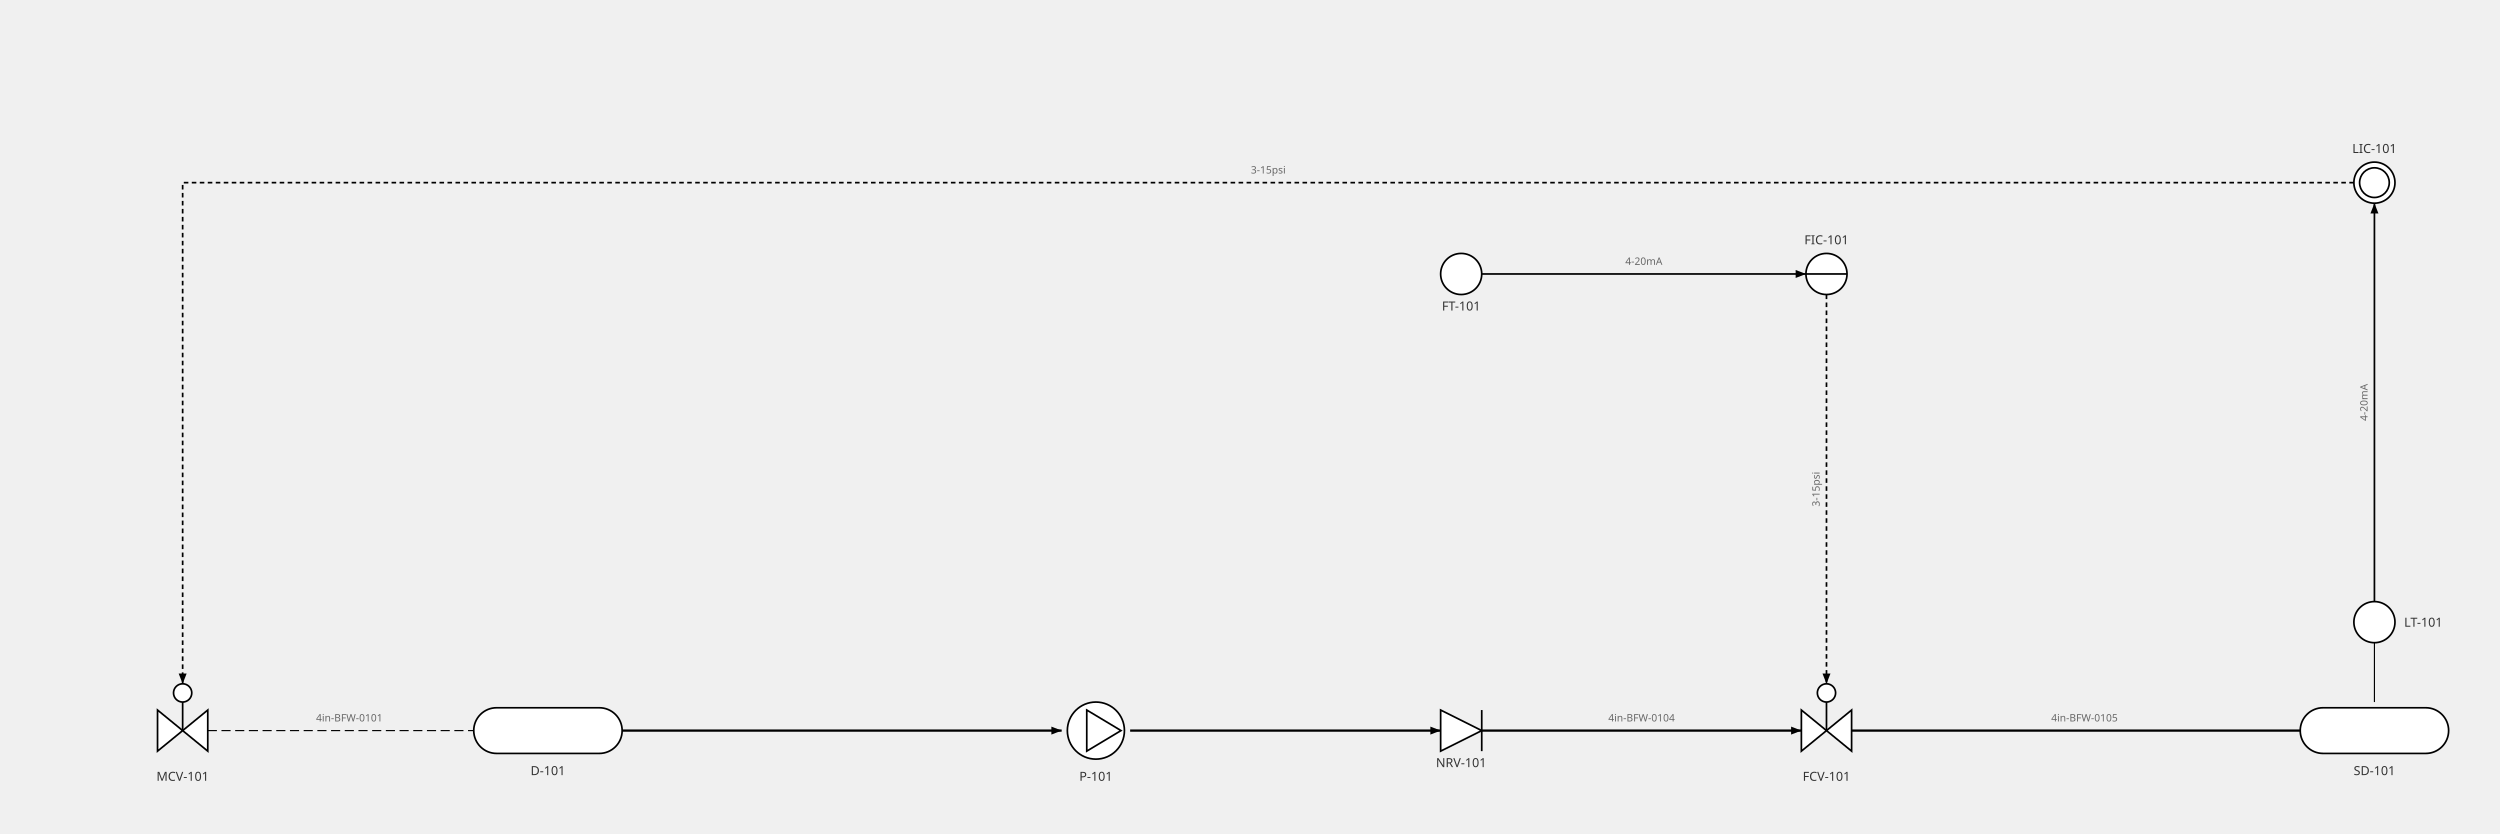
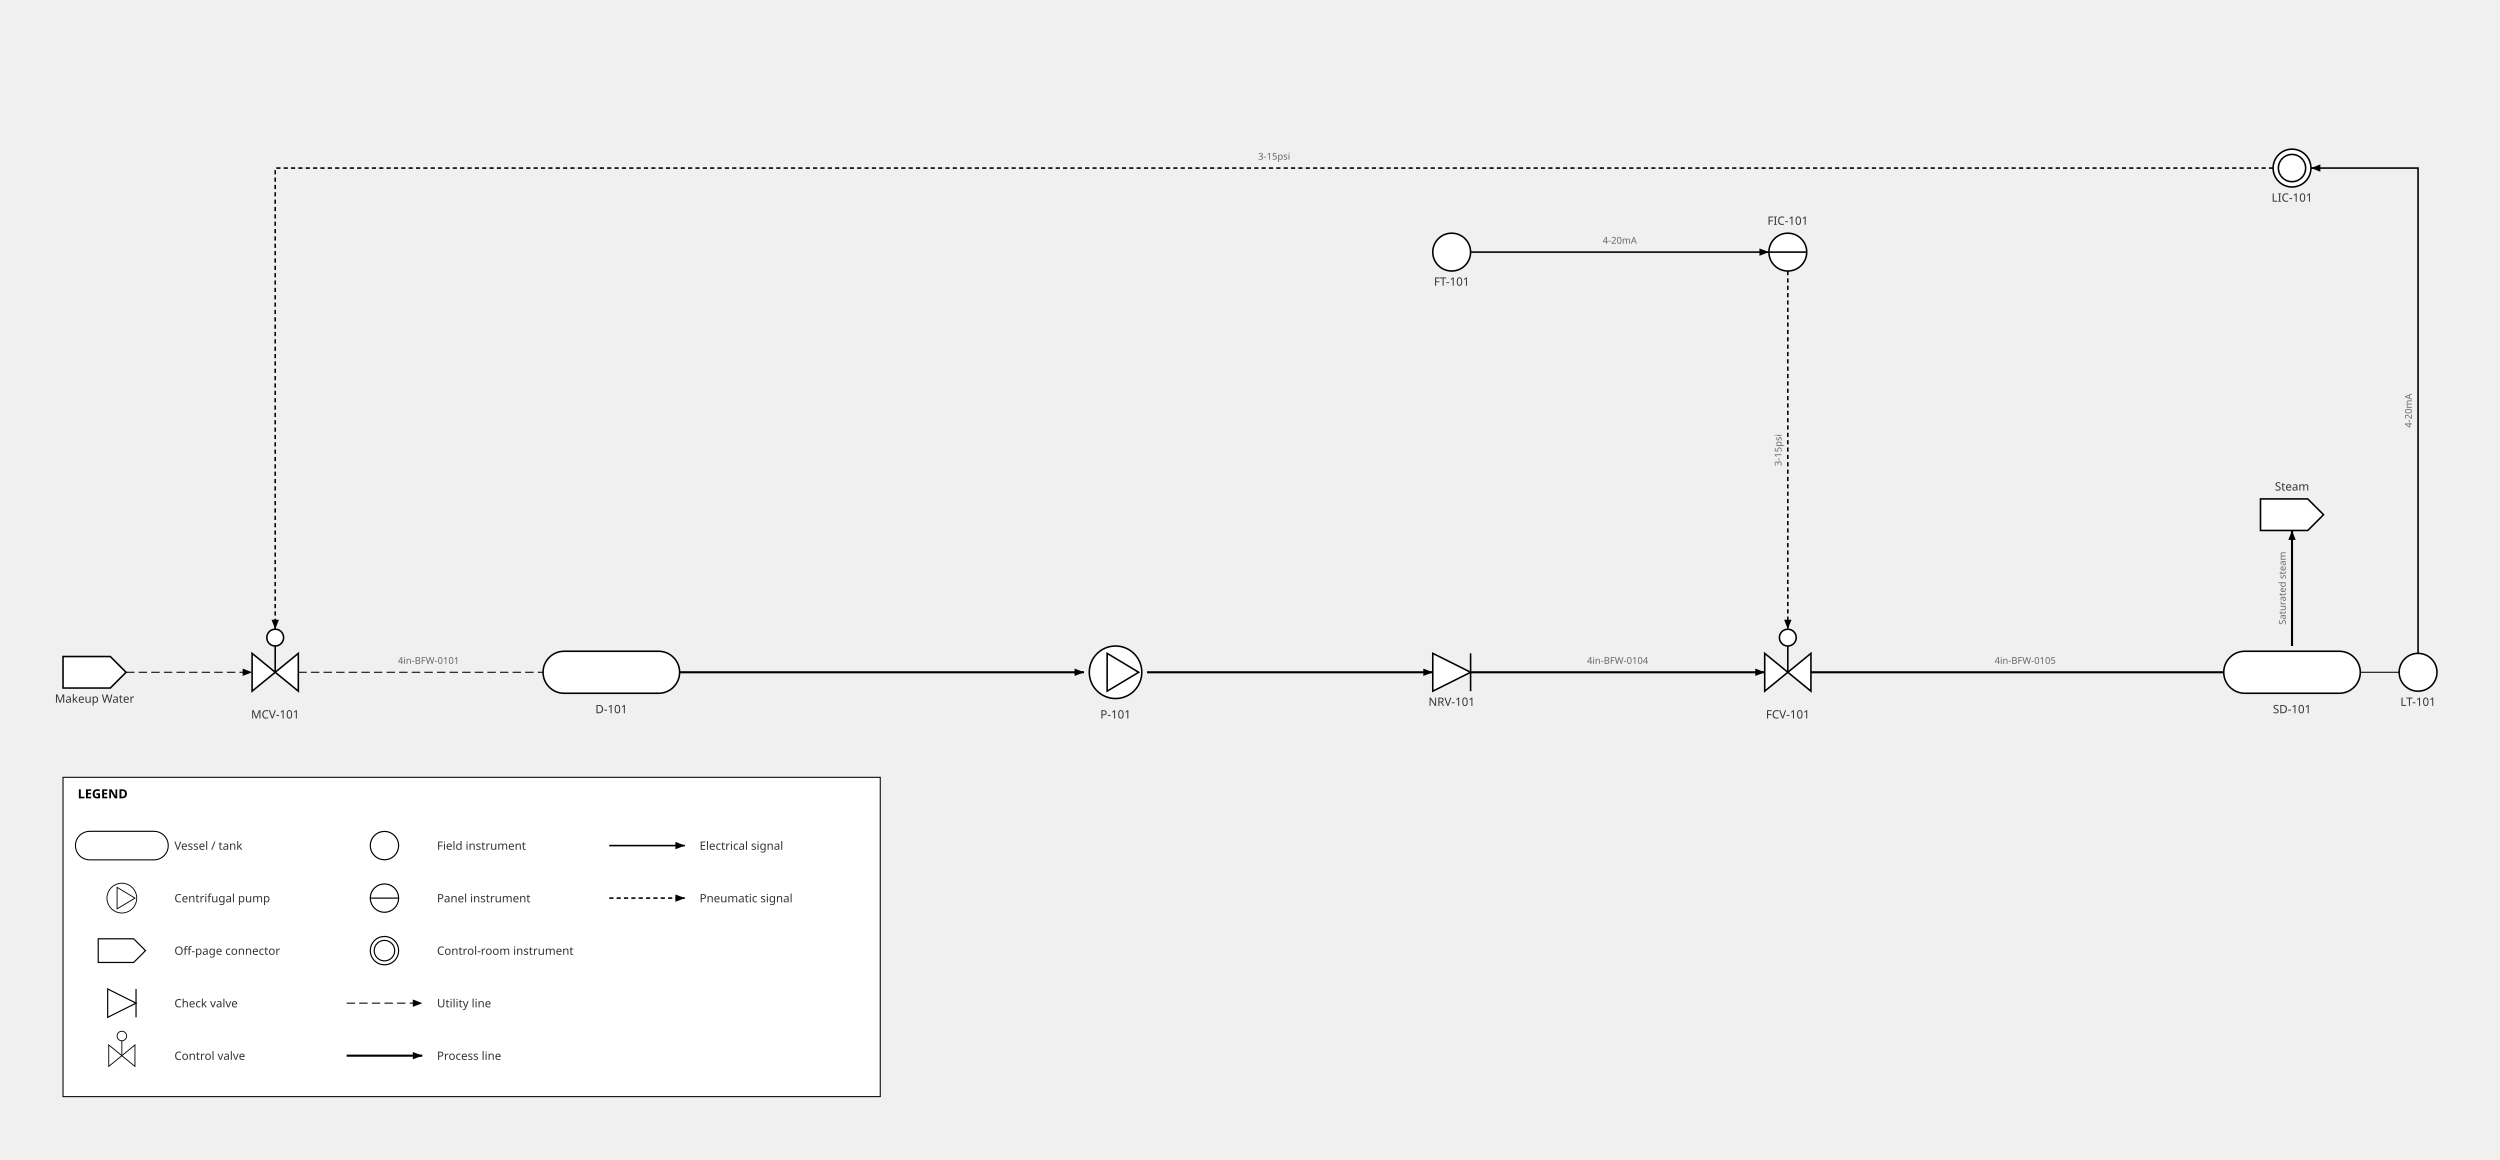
- <svg xmlns="http://www.w3.org/2000/svg" xmlns:xlink="http://www.w3.org/1999/xlink" width="2190" height="730" viewBox="0 0 2190 730">
+ <svg xmlns="http://www.w3.org/2000/svg" xmlns:xlink="http://www.w3.org/1999/xlink" width="2380" height="1104" viewBox="0 0 2380 1104">
  <defs>
    <style>

    .equipment { fill: white; stroke: black; stroke-width: 1.5; }
    .valve { fill: white; stroke: black; stroke-width: 1.5; }
    .instrument { fill: white; stroke: black; stroke-width: 1.5; }
    .junction { fill: black; stroke: none; }
    .label { font-family: sans-serif; font-size: 11px; text-anchor: middle; fill: #333; }
    .line-label { font-family: sans-serif; font-size: 9px; text-anchor: middle; fill: #666; }
    .note { font-family: sans-serif; font-size: 11px; fill: #555; font-style: italic; }
    .line-process { fill: none; stroke: black; stroke-width: 2; }
    .line-utility { fill: none; stroke: black; stroke-width: 1; stroke-dasharray: 8,4; }
    .line-drain { fill: none; stroke: black; stroke-width: 1; stroke-dasharray: 4,2; }
    .line-vent { fill: none; stroke: black; stroke-width: 1; stroke-dasharray: 2,3; }
    .line-attach { fill: none; stroke: black; stroke-width: 1; }
    .signal-electrical { fill: none; stroke: black; stroke-width: 1.5; }
    .signal-pneumatic { fill: none; stroke: black; stroke-width: 1.5; stroke-dasharray: 4,3; }
    .signal-hydraulic { fill: none; stroke: black; stroke-width: 1.5; stroke-dasharray: 10,2,1,2; }
    .signal-digital { fill: none; stroke: black; stroke-width: 1.5; stroke-dasharray: 6,2,1,2; }
    </style>
    <g id="sym-vessel">
      <path d="M -45 -20 A 20 20 0 0 0 -45 20 L 45 20 A 20 20 0 0 0 45 -20 Z" fill="white" stroke="black" stroke-width="1.5" />
    </g>
    <g id="sym-pump">
      <circle cx="0.0" cy="0.0" r="25.0" fill="white" stroke="black" stroke-width="1.5" />
      <path d="M -8 -18 L 22 0 L -8 18 Z" fill="white" stroke="black" stroke-width="1.5" />
    </g>
+     <g id="sym-connector">
+       <path d="M -30 -15 L 15 -15 L 30 0 L 15 15 L -30 15 Z" fill="white" stroke="black" stroke-width="1.5" />
+     </g>
    <g id="sym-check_valve">
      <path d="M -18 -18 L 18 0 L -18 18 Z" fill="white" stroke="black" stroke-width="1.5" />
      <line x1="18.0" y1="-18.0" x2="18.0" y2="18.0" fill="none" stroke="black" stroke-width="1.5" />
    </g>
    <g id="sym-control_valve">
      <path d="M -22 -18 L 0 0 L -22 18 Z M 22 -18 L 0 0 L 22 18 Z" fill="white" stroke="black" stroke-width="1.5" />
      <line x1="0.0" y1="0.0" x2="0.0" y2="-26.0" fill="none" stroke="black" stroke-width="1.5" />
      <circle cx="0.0" cy="-33.0" r="8.0" fill="white" stroke="black" stroke-width="1.5" />
    </g>
    <g id="sym-instr_field">
      <circle cx="0.0" cy="0.0" r="18.0" fill="white" stroke="black" stroke-width="1.5" />
    </g>
    <g id="sym-instr_panel">
      <circle cx="0.0" cy="0.0" r="18.0" fill="white" stroke="black" stroke-width="1.5" />
      <line x1="-18.0" y1="0.0" x2="18.0" y2="0.0" fill="none" stroke="black" stroke-width="1.5" />
    </g>
    <g id="sym-instr_control_room">
      <circle cx="0.0" cy="0.0" r="18.0" fill="white" stroke="black" stroke-width="1.5" />
      <circle cx="0.0" cy="0.0" r="13.0" fill="white" stroke="black" stroke-width="1.5" />
    </g>
  </defs>
  <g id="lines">
-     <polyline points="182.0,640.0 430.0,640.0" class="line-utility" fill="none" stroke="black" stroke-width="1" stroke-dasharray="8,4" />
-     <path d="M 0 0 L -9 -3.5 L -9 3.5 Z" fill="black" stroke="none" transform="translate(430.0,640.0) rotate(0.0)" />
-     <polyline points="530.0,640.0 930.0,640.0" class="line-process" fill="none" stroke="black" stroke-width="2" />
-     <path d="M 0 0 L -9 -3.5 L -9 3.5 Z" fill="black" stroke="none" transform="translate(930.0,640.0) rotate(0.0)" />
-     <polyline points="990.0,640.0 1262.0,640.0" class="line-process" fill="none" stroke="black" stroke-width="2" />
-     <path d="M 0 0 L -9 -3.5 L -9 3.5 Z" fill="black" stroke="none" transform="translate(1262.0,640.0) rotate(0.0)" />
-     <polyline points="1298.0,640.0 1578.0,640.0" class="line-process" fill="none" stroke="black" stroke-width="2" />
-     <path d="M 0 0 L -9 -3.5 L -9 3.5 Z" fill="black" stroke="none" transform="translate(1578.0,640.0) rotate(0.0)" />
-     <polyline points="1622.0,640.0 2030.0,640.0" class="line-process" fill="none" stroke="black" stroke-width="2" />
-     <path d="M 0 0 L -9 -3.5 L -9 3.5 Z" fill="black" stroke="none" transform="translate(2030.0,640.0) rotate(0.0)" />
-     <polyline points="2080.0,563.0 2080.0,615.0" class="line-attach" fill="none" stroke="black" stroke-width="1" />
+     <polyline points="120.0,640.0 240.0,640.0" class="line-utility" fill="none" stroke="black" stroke-width="1" stroke-dasharray="8,4" />
+     <path d="M 0 0 L -9 -3.5 L -9 3.5 Z" fill="black" stroke="none" transform="translate(240.0,640.0) rotate(0.0)" />
+     <polyline points="284.0,640.0 532.0,640.0" class="line-utility" fill="none" stroke="black" stroke-width="1" stroke-dasharray="8,4" />
+     <path d="M 0 0 L -9 -3.5 L -9 3.5 Z" fill="black" stroke="none" transform="translate(532.0,640.0) rotate(0.0)" />
+     <polyline points="632.0,640.0 1032.0,640.0" class="line-process" fill="none" stroke="black" stroke-width="2" />
+     <path d="M 0 0 L -9 -3.5 L -9 3.5 Z" fill="black" stroke="none" transform="translate(1032.0,640.0) rotate(0.0)" />
+     <polyline points="1092.0,640.0 1364.0,640.0" class="line-process" fill="none" stroke="black" stroke-width="2" />
+     <path d="M 0 0 L -9 -3.5 L -9 3.5 Z" fill="black" stroke="none" transform="translate(1364.0,640.0) rotate(0.0)" />
+     <polyline points="1400.0,640.0 1680.0,640.0" class="line-process" fill="none" stroke="black" stroke-width="2" />
+     <path d="M 0 0 L -9 -3.5 L -9 3.5 Z" fill="black" stroke="none" transform="translate(1680.0,640.0) rotate(0.0)" />
+     <polyline points="1724.0,640.0 2132.0,640.0" class="line-process" fill="none" stroke="black" stroke-width="2" />
+     <path d="M 0 0 L -9 -3.5 L -9 3.5 Z" fill="black" stroke="none" transform="translate(2132.0,640.0) rotate(0.0)" />
+     <polyline points="2182.0,615.0 2182.0,505.0" class="line-process" fill="none" stroke="black" stroke-width="2" />
+     <path d="M 0 0 L -9 -3.5 L -9 3.5 Z" fill="black" stroke="none" transform="translate(2182.0,505.0) rotate(-90.0)" />
+     <polyline points="2284.0,640.0 2232.0,640.0" class="line-attach" fill="none" stroke="black" stroke-width="1" />
  </g>
  <g id="signals">
-     <polyline points="1298.0,240.0 1582.0,240.0" class="signal-electrical" fill="none" stroke="black" stroke-width="1.5" />
-     <path d="M 0 0 L -9 -3.5 L -9 3.5 Z" fill="black" stroke="none" transform="translate(1582.0,240.0) rotate(0.0)" />
-     <polyline points="1600.0,258.0 1600.0,599.0" class="signal-pneumatic" fill="none" stroke="black" stroke-width="1.5" stroke-dasharray="4,3" />
-     <path d="M 0 0 L -9 -3.5 L -9 3.5 Z" fill="black" stroke="none" transform="translate(1600.0,599.0) rotate(90.0)" />
-     <polyline points="2080.0,527.0 2080.0,178.0" class="signal-electrical" fill="none" stroke="black" stroke-width="1.5" />
-     <path d="M 0 0 L -9 -3.5 L -9 3.5 Z" fill="black" stroke="none" transform="translate(2080.0,178.0) rotate(-90.0)" />
-     <polyline points="2062.0,160.0 160.0,160.0 160.0,599.0" class="signal-pneumatic" fill="none" stroke="black" stroke-width="1.5" stroke-dasharray="4,3" />
-     <path d="M 0 0 L -9 -3.5 L -9 3.5 Z" fill="black" stroke="none" transform="translate(160.0,599.0) rotate(90.0)" />
+     <polyline points="1400.0,240.0 1684.0,240.0" class="signal-electrical" fill="none" stroke="black" stroke-width="1.5" />
+     <path d="M 0 0 L -9 -3.5 L -9 3.5 Z" fill="black" stroke="none" transform="translate(1684.0,240.0) rotate(0.0)" />
+     <polyline points="1702.0,258.0 1702.0,599.0" class="signal-pneumatic" fill="none" stroke="black" stroke-width="1.5" stroke-dasharray="4,3" />
+     <path d="M 0 0 L -9 -3.5 L -9 3.5 Z" fill="black" stroke="none" transform="translate(1702.0,599.0) rotate(90.0)" />
+     <polyline points="2302.0,622.0 2302.0,160.0 2200.0,160.0" class="signal-electrical" fill="none" stroke="black" stroke-width="1.5" />
+     <path d="M 0 0 L -9 -3.5 L -9 3.5 Z" fill="black" stroke="none" transform="translate(2200.0,160.0) rotate(180.0)" />
+     <polyline points="2164.0,160.0 262.0,160.0 262.0,599.0" class="signal-pneumatic" fill="none" stroke="black" stroke-width="1.5" stroke-dasharray="4,3" />
+     <path d="M 0 0 L -9 -3.5 L -9 3.5 Z" fill="black" stroke="none" transform="translate(262.0,599.0) rotate(90.0)" />
  </g>
  <g id="symbols">
-     <use id="D101" href="#sym-vessel" xlink:href="#sym-vessel" class="equipment" transform="translate(480.0,640.0)" />
-     <use id="P101" href="#sym-pump" xlink:href="#sym-pump" class="equipment" transform="translate(960.0,640.0)" />
-     <use id="NRV101" href="#sym-check_valve" xlink:href="#sym-check_valve" class="valve" transform="translate(1280.0,640.0)" />
-     <use id="FCV101" href="#sym-control_valve" xlink:href="#sym-control_valve" class="valve" transform="translate(1600.0,640.0)" />
-     <use id="SD101" href="#sym-vessel" xlink:href="#sym-vessel" class="equipment" transform="translate(2080.0,640.0)" />
-     <use id="MCV101" href="#sym-control_valve" xlink:href="#sym-control_valve" class="valve" transform="translate(160.0,640.0)" />
-     <use id="FT101" href="#sym-instr_field" xlink:href="#sym-instr_field" class="instrument" transform="translate(1280.0,240.0)" />
-     <use id="FIC101" href="#sym-instr_panel" xlink:href="#sym-instr_panel" class="instrument" transform="translate(1600.0,240.0)" />
-     <use id="LT101" href="#sym-instr_field" xlink:href="#sym-instr_field" class="instrument" transform="translate(2080.0,545.0)" />
-     <use id="LIC101" href="#sym-instr_control_room" xlink:href="#sym-instr_control_room" class="instrument" transform="translate(2080.0,160.0)" />
+     <use id="D101" href="#sym-vessel" xlink:href="#sym-vessel" class="equipment" transform="translate(582.0,640.0)" />
+     <use id="P101" href="#sym-pump" xlink:href="#sym-pump" class="equipment" transform="translate(1062.0,640.0)" />
+     <use id="NRV101" href="#sym-check_valve" xlink:href="#sym-check_valve" class="valve" transform="translate(1382.0,640.0)" />
+     <use id="FCV101" href="#sym-control_valve" xlink:href="#sym-control_valve" class="valve" transform="translate(1702.0,640.0)" />
+     <use id="SD101" href="#sym-vessel" xlink:href="#sym-vessel" class="equipment" transform="translate(2182.0,640.0)" />
+     <use id="STEAM" href="#sym-connector" xlink:href="#sym-connector" class="equipment" transform="translate(2182.0,490.0)" />
+     <use id="MAKEUP" href="#sym-connector" xlink:href="#sym-connector" class="equipment" transform="translate(90.0,640.0)" />
+     <use id="MCV101" href="#sym-control_valve" xlink:href="#sym-control_valve" class="valve" transform="translate(262.0,640.0)" />
+     <use id="FT101" href="#sym-instr_field" xlink:href="#sym-instr_field" class="instrument" transform="translate(1382.0,240.0)" />
+     <use id="FIC101" href="#sym-instr_panel" xlink:href="#sym-instr_panel" class="instrument" transform="translate(1702.0,240.0)" />
+     <use id="LT101" href="#sym-instr_field" xlink:href="#sym-instr_field" class="instrument" transform="translate(2302.0,640.0)" />
+     <use id="LIC101" href="#sym-instr_control_room" xlink:href="#sym-instr_control_room" class="instrument" transform="translate(2182.0,160.0)" />
  </g>
  <g id="labels">
-     <text x="480.0" y="679.0" class="label">D-101</text>
-     <text x="960.0" y="684.0" class="label">P-101</text>
-     <text x="1280.0" y="672.0" class="label">NRV-101</text>
-     <text x="1600.0" y="684.0" class="label">FCV-101</text>
-     <text x="2080.0" y="679.0" class="label">SD-101</text>
-     <text x="160.0" y="684.0" class="label">MCV-101</text>
-     <text x="1280.0" y="272.0" class="label">FT-101</text>
-     <text x="1600.0" y="214.0" class="label">FIC-101</text>
-     <text x="2106.0" y="549.0" class="label" style="text-anchor:start">LT-101</text>
-     <text x="2080.0" y="134.0" class="label">LIC-101</text>
-     <text x="306.0" y="632.0" class="line-label">4in-BFW-0101</text>
-     <text x="1438.0" y="632.0" class="line-label">4in-BFW-0104</text>
-     <text x="1826.0" y="632.0" class="line-label">4in-BFW-0105</text>
-     <text x="1440.0" y="232.0" class="line-label">4-20mA</text>
-     <text x="1594.0" y="428.5" class="line-label" transform="rotate(-90,1594.0,428.5)">3-15psi</text>
-     <text x="2074.0" y="352.5" class="line-label" transform="rotate(-90,2074.0,352.5)">4-20mA</text>
-     <text x="1111.0" y="152.0" class="line-label">3-15psi</text>
+     <text x="582.0" y="679.0" class="label">D-101</text>
+     <text x="1062.0" y="684.0" class="label">P-101</text>
+     <text x="1382.0" y="672.0" class="label">NRV-101</text>
+     <text x="1702.0" y="684.0" class="label">FCV-101</text>
+     <text x="2182.0" y="679.0" class="label">SD-101</text>
+     <text x="2182.0" y="467.0" class="label">Steam</text>
+     <text x="90.0" y="669.0" class="label">Makeup Water</text>
+     <text x="262.0" y="684.0" class="label">MCV-101</text>
+     <text x="1382.0" y="272.0" class="label">FT-101</text>
+     <text x="1702.0" y="214.0" class="label">FIC-101</text>
+     <text x="2302.0" y="672.0" class="label">LT-101</text>
+     <text x="2182.0" y="192.0" class="label">LIC-101</text>
+     <text x="408.0" y="632.0" class="line-label">4in-BFW-0101</text>
+     <text x="1540.0" y="632.0" class="line-label">4in-BFW-0104</text>
+     <text x="1928.0" y="632.0" class="line-label">4in-BFW-0105</text>
+     <text x="2176.0" y="560.0" class="line-label" transform="rotate(-90,2176.0,560.0)">Saturated steam</text>
+     <text x="1542.0" y="232.0" class="line-label">4-20mA</text>
+     <text x="1696.0" y="428.5" class="line-label" transform="rotate(-90,1696.0,428.5)">3-15psi</text>
+     <text x="2296.0" y="391.0" class="line-label" transform="rotate(-90,2296.0,391.0)">4-20mA</text>
+     <text x="1213.0" y="152.0" class="line-label">3-15psi</text>
  </g>
  <g id="notes">
  </g>
+   <g id="legend">
+     <rect x="60.0" y="740.0" width="778.0" height="304.0" fill="white" stroke="black" stroke-width="1" />
+     <text x="74.0" y="760.0" font-family="sans-serif" font-size="12" font-weight="bold" fill="black" stroke="none">LEGEND</text>
+     <use href="#sym-vessel" xlink:href="#sym-vessel" transform="translate(116.0,805.0) scale(0.680)" />
+     <text x="166.0" y="809.0" class="label" style="text-anchor:start">Vessel / tank</text>
+     <use href="#sym-pump" xlink:href="#sym-pump" transform="translate(116.0,855.0) scale(0.567)" />
+     <text x="166.0" y="859.0" class="label" style="text-anchor:start">Centrifugal pump</text>
+     <use href="#sym-connector" xlink:href="#sym-connector" transform="translate(116.0,905.0) scale(0.750)" />
+     <text x="166.0" y="909.0" class="label" style="text-anchor:start">Off-page connector</text>
+     <use href="#sym-check_valve" xlink:href="#sym-check_valve" transform="translate(116.0,955.0) scale(0.750)" />
+     <text x="166.0" y="959.0" class="label" style="text-anchor:start">Check valve</text>
+     <use href="#sym-control_valve" xlink:href="#sym-control_valve" transform="translate(116.0,1005.0) scale(0.567)" />
+     <text x="166.0" y="1009.0" class="label" style="text-anchor:start">Control valve</text>
+     <use href="#sym-instr_field" xlink:href="#sym-instr_field" transform="translate(366.0,805.0) scale(0.750)" />
+     <text x="416.0" y="809.0" class="label" style="text-anchor:start">Field instrument</text>
+     <use href="#sym-instr_panel" xlink:href="#sym-instr_panel" transform="translate(366.0,855.0) scale(0.750)" />
+     <text x="416.0" y="859.0" class="label" style="text-anchor:start">Panel instrument</text>
+     <use href="#sym-instr_control_room" xlink:href="#sym-instr_control_room" transform="translate(366.0,905.0) scale(0.750)" />
+     <text x="416.0" y="909.0" class="label" style="text-anchor:start">Control-room instrument</text>
+     <polyline points="330.0,955.0 402.0,955.0" class="line-utility" fill="none" stroke="black" stroke-width="1" stroke-dasharray="8,4" />
+     <path d="M 0 0 L -9 -3.5 L -9 3.5 Z" fill="black" stroke="none" transform="translate(402.0,955.0) rotate(0.0)" />
+     <text x="416.0" y="959.0" class="label" style="text-anchor:start">Utility line</text>
+     <polyline points="330.0,1005.0 402.0,1005.0" class="line-process" fill="none" stroke="black" stroke-width="2" />
+     <path d="M 0 0 L -9 -3.5 L -9 3.5 Z" fill="black" stroke="none" transform="translate(402.0,1005.0) rotate(0.0)" />
+     <text x="416.0" y="1009.0" class="label" style="text-anchor:start">Process line</text>
+     <polyline points="580.0,805.0 652.0,805.0" class="signal-electrical" fill="none" stroke="black" stroke-width="1.5" />
+     <path d="M 0 0 L -9 -3.5 L -9 3.5 Z" fill="black" stroke="none" transform="translate(652.0,805.0) rotate(0.0)" />
+     <text x="666.0" y="809.0" class="label" style="text-anchor:start">Electrical signal</text>
+     <polyline points="580.0,855.0 652.0,855.0" class="signal-pneumatic" fill="none" stroke="black" stroke-width="1.5" stroke-dasharray="4,3" />
+     <path d="M 0 0 L -9 -3.5 L -9 3.5 Z" fill="black" stroke="none" transform="translate(652.0,855.0) rotate(0.0)" />
+     <text x="666.0" y="859.0" class="label" style="text-anchor:start">Pneumatic signal</text>
+   </g>
</svg>
